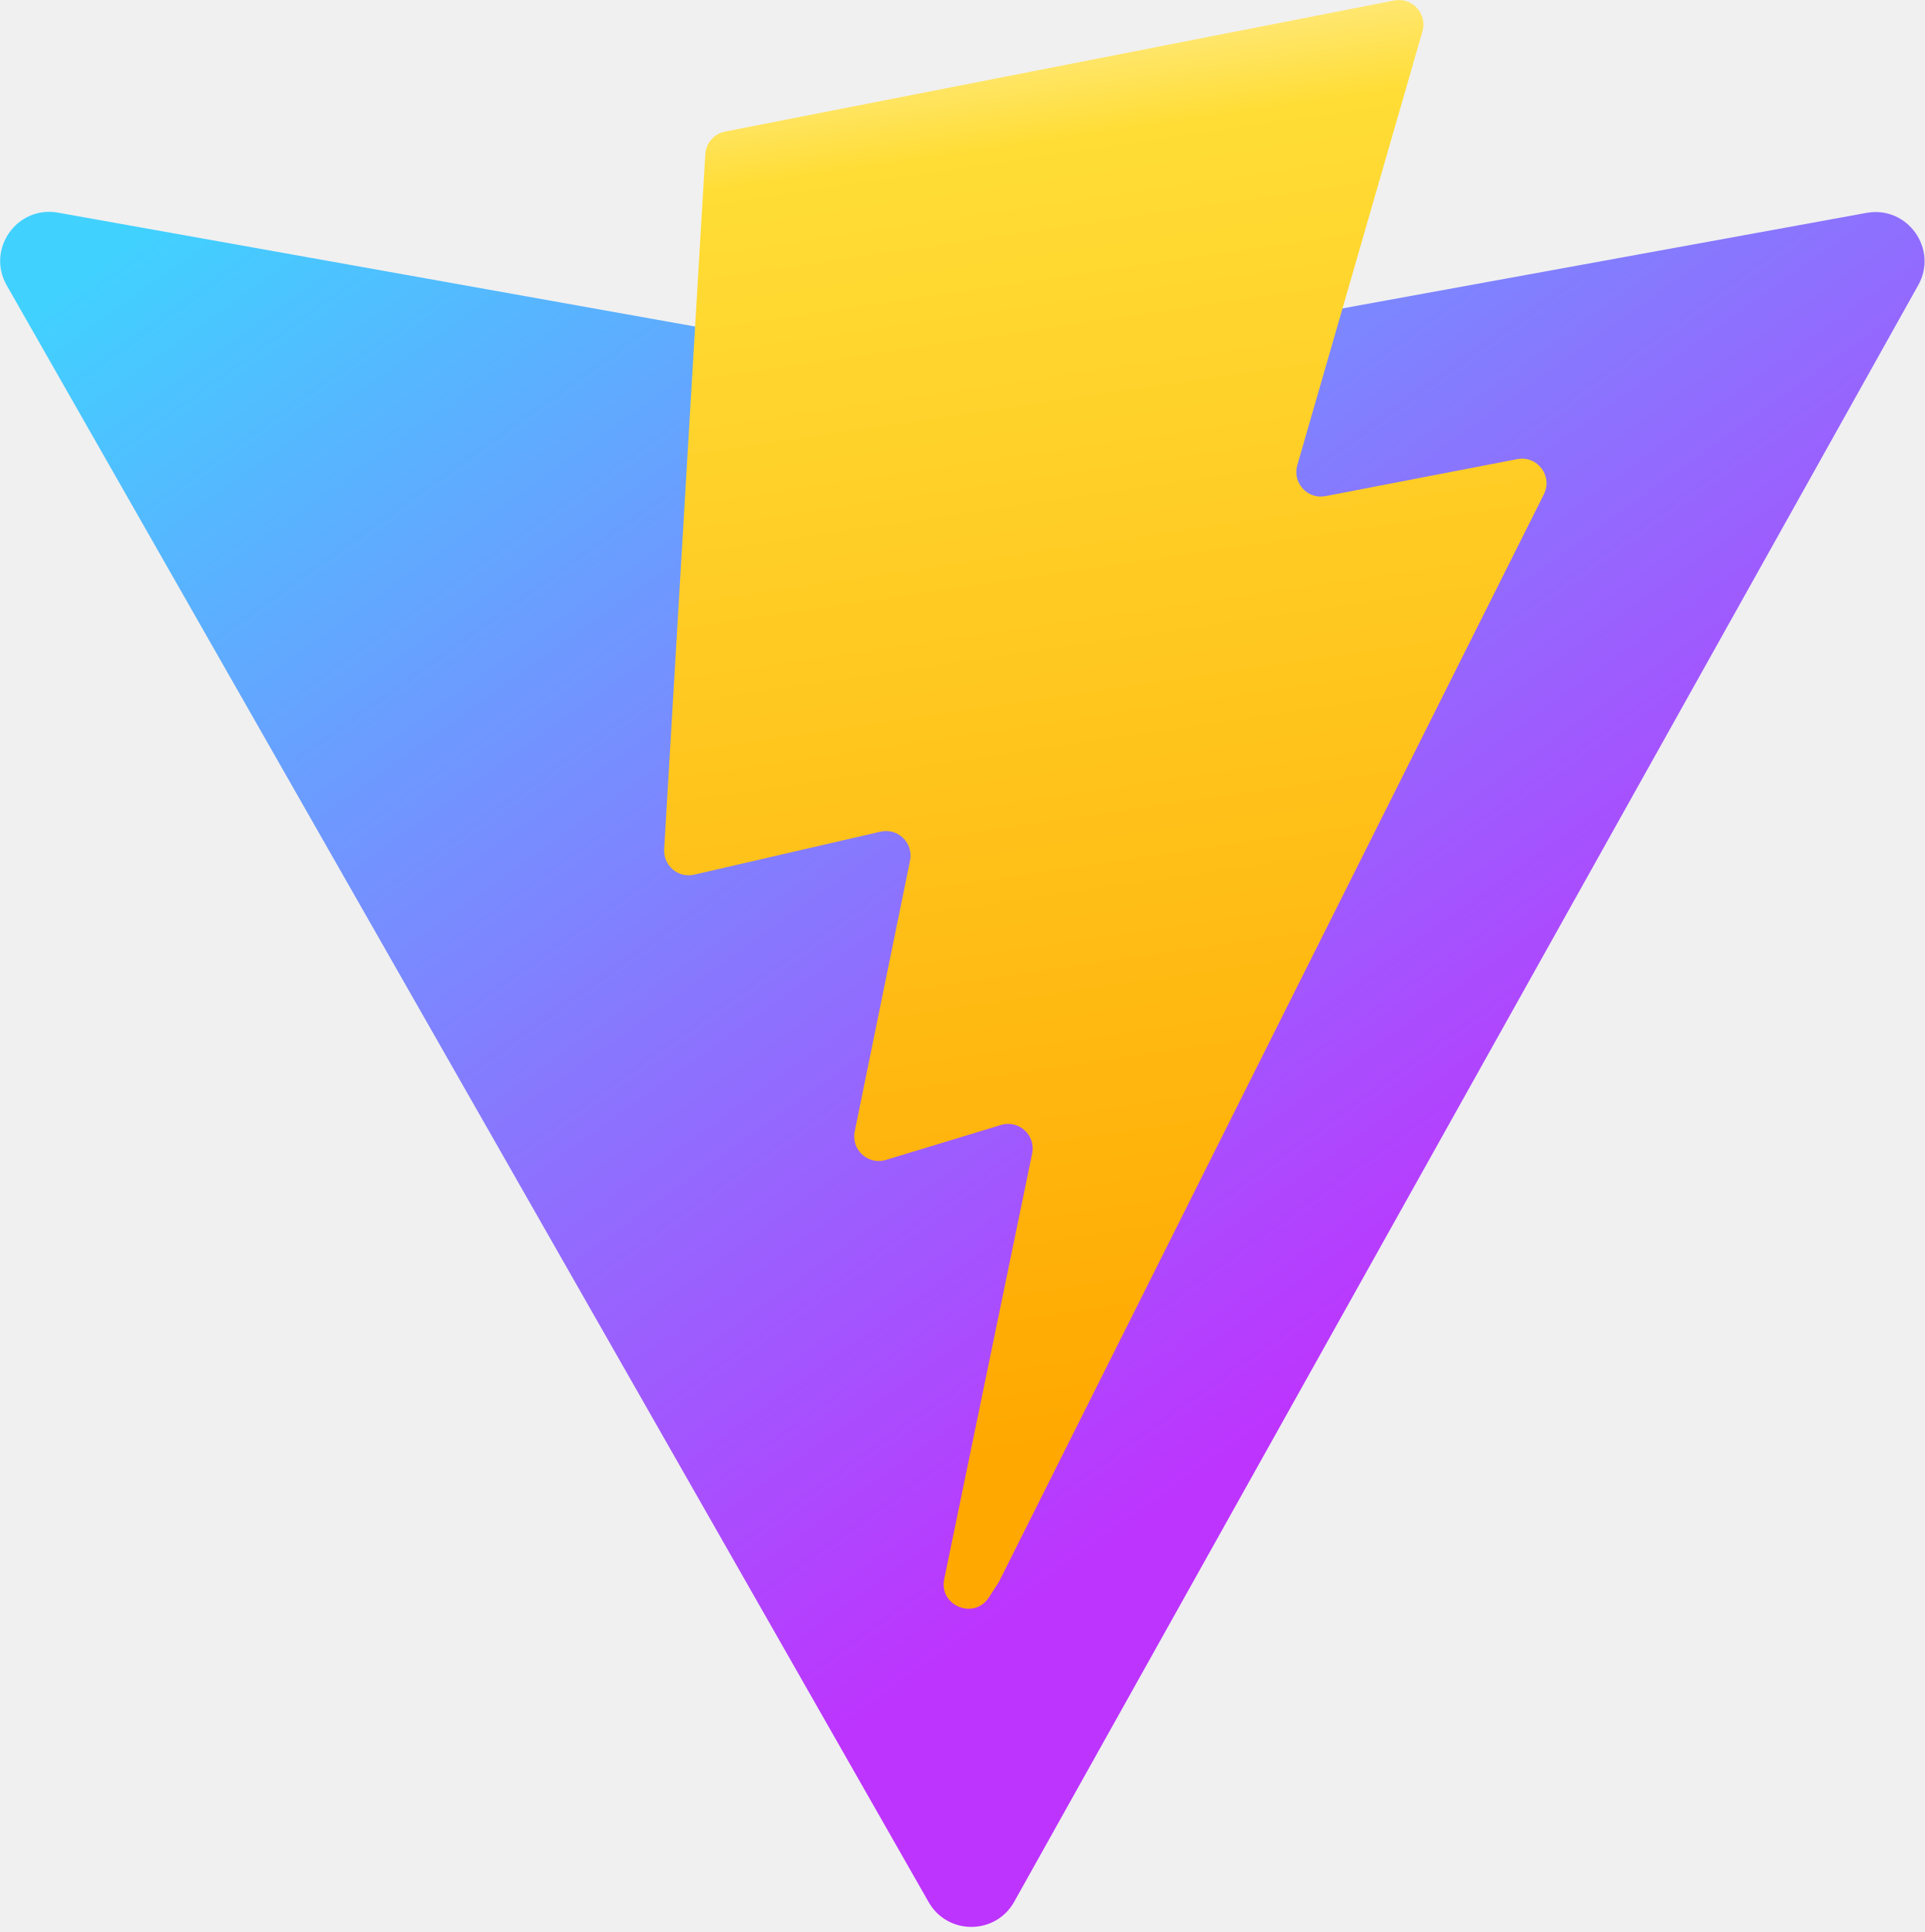
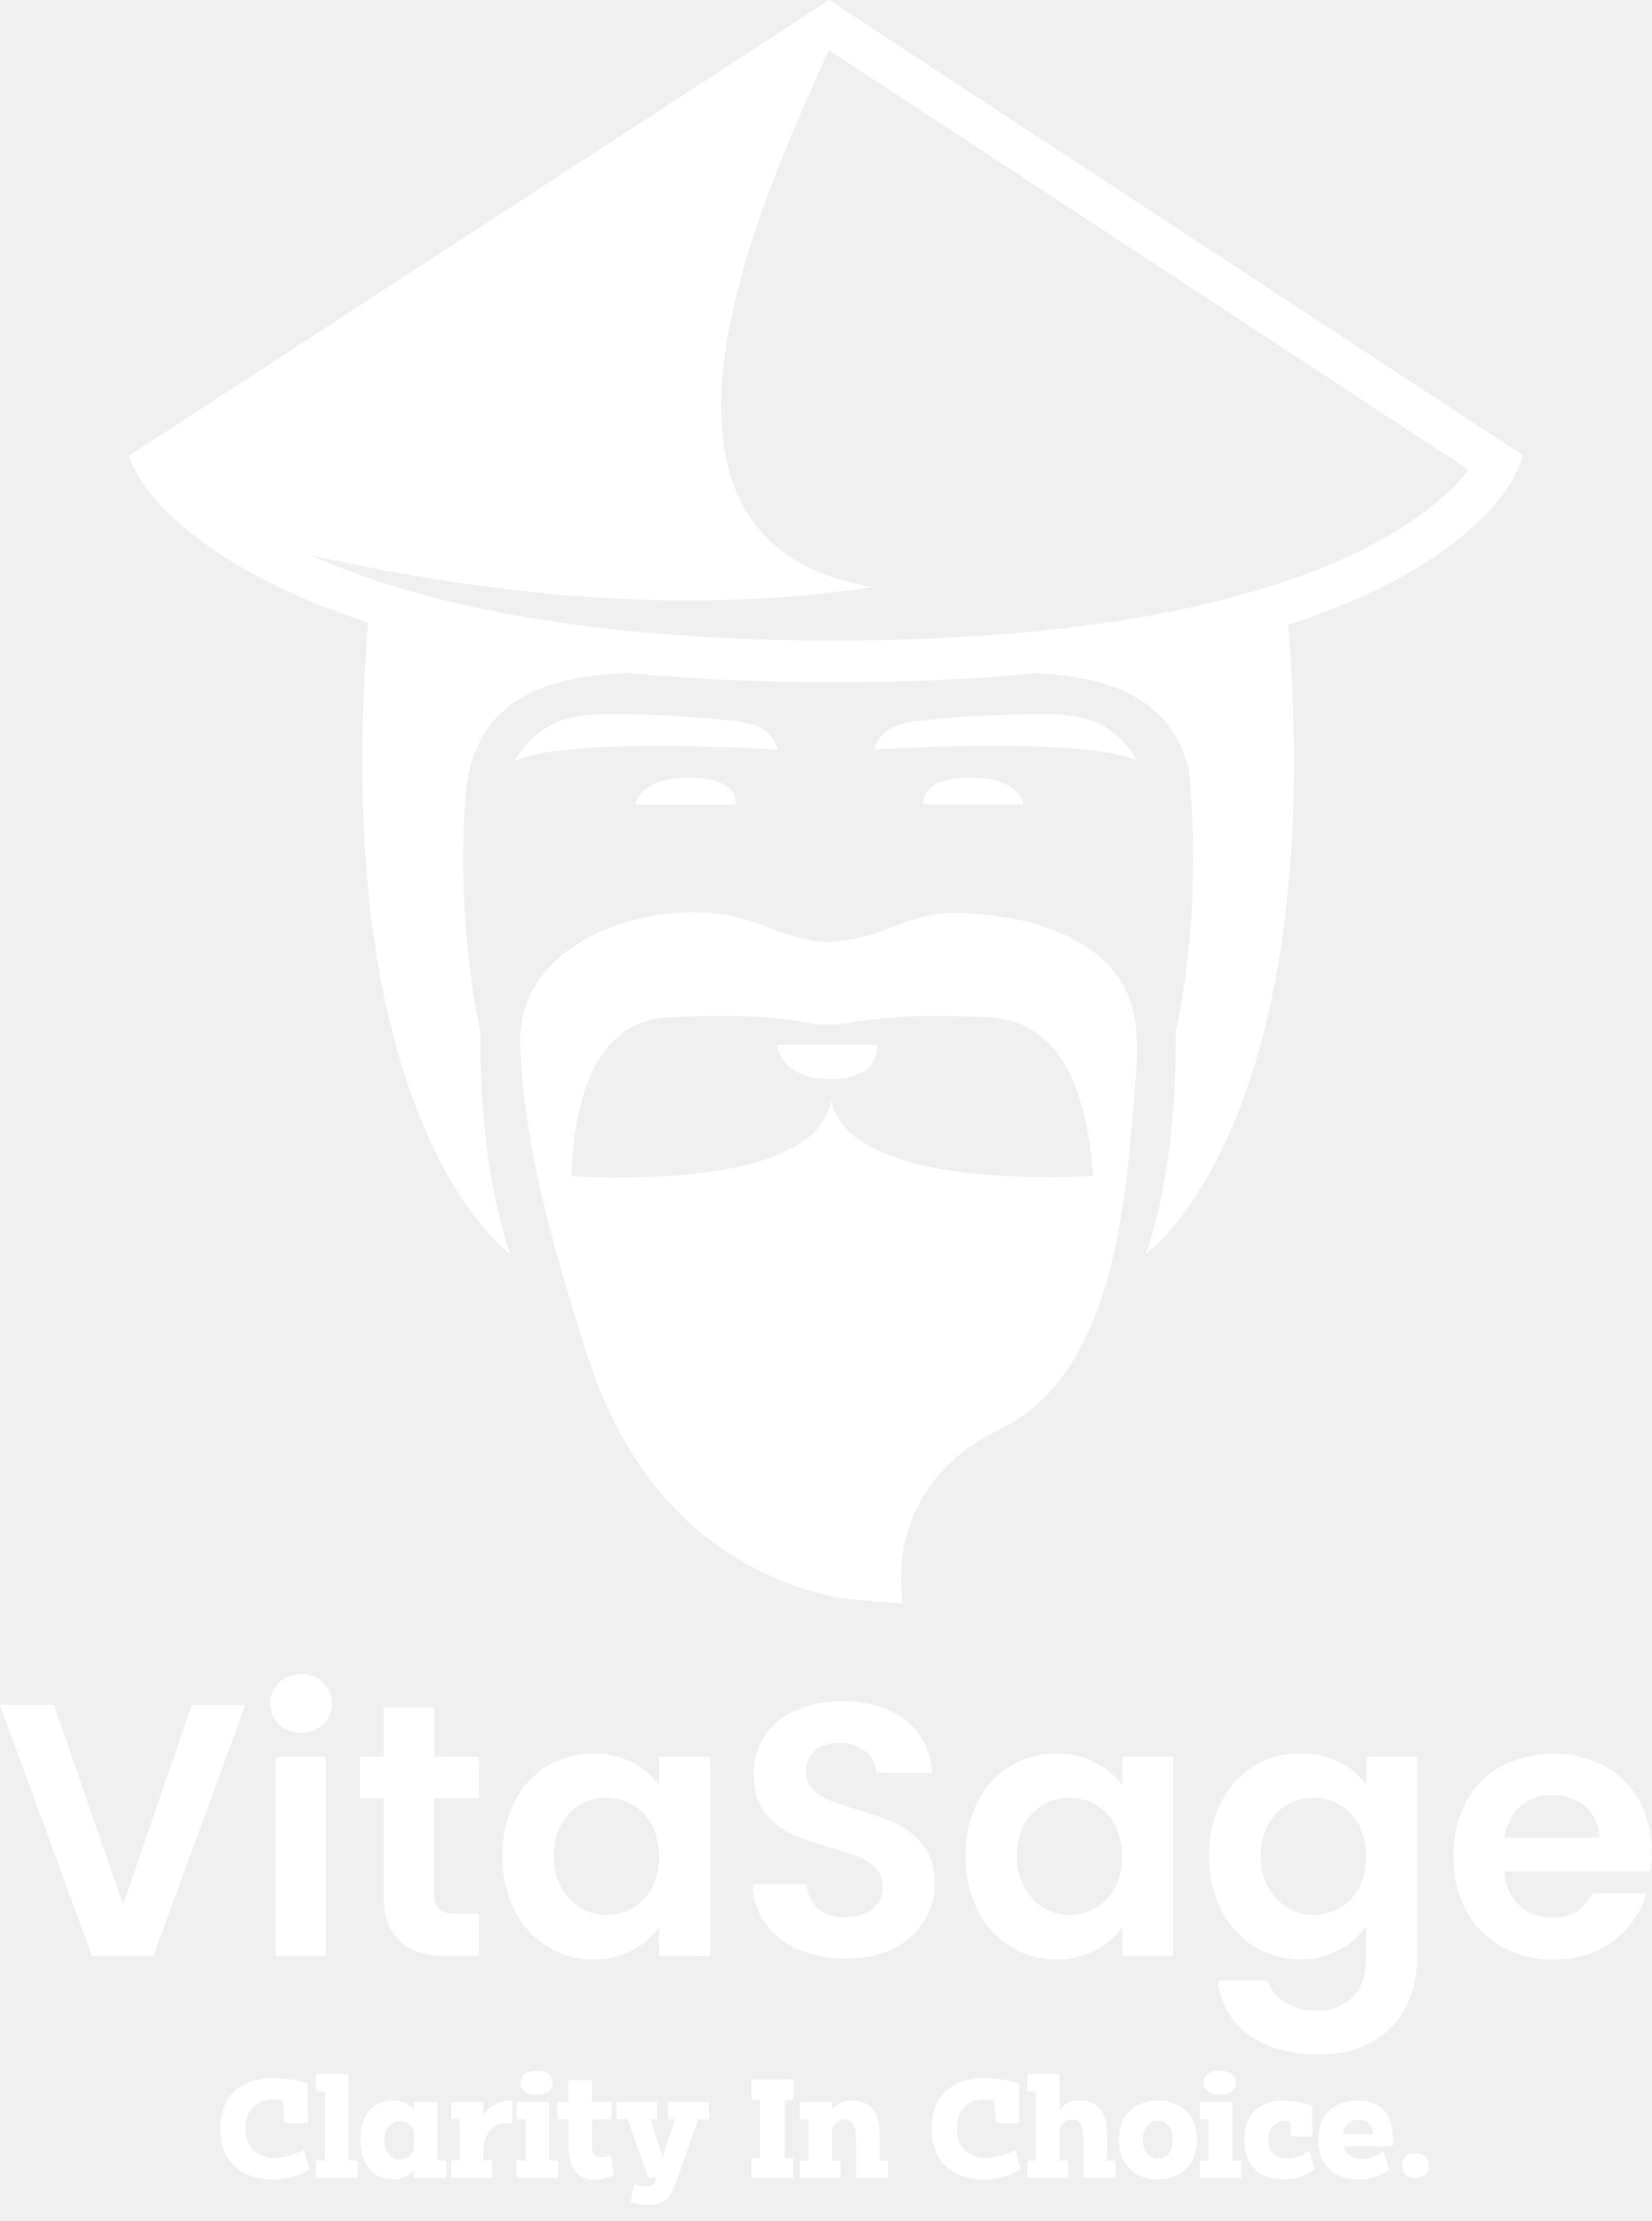
- <svg xmlns="http://www.w3.org/2000/svg" aria-hidden="true" role="img" class="iconify iconify--logos" width="31.88" height="32" preserveAspectRatio="xMidYMid meet" viewBox="0 0 256 257">
-   <defs>
-     <linearGradient id="IconifyId1813088fe1fbc01fb466" x1="-.828%" x2="57.636%" y1="7.652%" y2="78.411%">
-       <stop offset="0%" stop-color="#41D1FF" />
-       <stop offset="100%" stop-color="#BD34FE" />
-     </linearGradient>
-     <linearGradient id="IconifyId1813088fe1fbc01fb467" x1="43.376%" x2="50.316%" y1="2.242%" y2="89.03%">
-       <stop offset="0%" stop-color="#FFEA83" />
-       <stop offset="8.333%" stop-color="#FFDD35" />
-       <stop offset="100%" stop-color="#FFA800" />
-     </linearGradient>
-   </defs>
-   <path fill="url(#IconifyId1813088fe1fbc01fb466)" d="M255.153 37.938L134.897 252.976c-2.483 4.44-8.862 4.466-11.382.048L.875 37.958c-2.746-4.814 1.371-10.646 6.827-9.67l120.385 21.517a6.537 6.537 0 0 0 2.322-.004l117.867-21.483c5.438-.991 9.574 4.796 6.877 9.62Z" />
-   <path fill="url(#IconifyId1813088fe1fbc01fb467)" d="M185.432.063L96.44 17.501a3.268 3.268 0 0 0-2.634 3.014l-5.474 92.456a3.268 3.268 0 0 0 3.997 3.378l24.777-5.718c2.318-.535 4.413 1.507 3.936 3.838l-7.361 36.047c-.495 2.426 1.782 4.5 4.151 3.78l15.304-4.649c2.372-.72 4.652 1.36 4.15 3.788l-11.698 56.621c-.732 3.542 3.979 5.473 5.943 2.437l1.313-2.028l72.516-144.72c1.215-2.423-.88-5.186-3.54-4.672l-25.505 4.922c-2.396.462-4.435-1.77-3.759-4.114l16.646-57.705c.677-2.35-1.37-4.583-3.769-4.113Z" />
+ <svg xmlns="http://www.w3.org/2000/svg" width="90" height="121" viewBox="0 0 90 121" fill="none">
+   <path d="M13.371 92.885L8.353 106.57H5.018L0 92.885H2.941L6.706 103.767L10.45 92.885H13.371Z" fill="white" />
+   <path d="M15.205 93.954C15.053 93.804 14.932 93.625 14.85 93.428C14.767 93.231 14.725 93.02 14.725 92.806C14.725 92.593 14.767 92.382 14.85 92.184C14.932 91.988 15.053 91.809 15.205 91.659C15.536 91.362 15.966 91.197 16.411 91.197C16.857 91.197 17.286 91.362 17.618 91.659C17.77 91.809 17.891 91.988 17.973 92.184C18.055 92.382 18.098 92.593 18.098 92.806C18.098 93.02 18.055 93.231 17.973 93.428C17.891 93.625 17.77 93.804 17.618 93.954C17.286 94.25 16.856 94.414 16.411 94.414C15.966 94.414 15.537 94.25 15.205 93.954ZM17.764 95.708V106.57H15.018V95.708H17.764Z" fill="white" />
+   <path d="M23.666 97.962V103.217C23.653 103.361 23.67 103.505 23.715 103.642C23.761 103.778 23.834 103.904 23.93 104.011C24.108 104.175 24.405 104.257 24.822 104.257H26.098V106.57H24.372C22.059 106.57 20.902 105.446 20.901 103.199V97.962H19.608V95.708H20.901V93.022H23.67V95.708H26.102V97.962H23.666Z" fill="white" />
+   <path d="M28.03 98.178C28.429 97.371 29.047 96.692 29.813 96.218C30.573 95.758 31.446 95.52 32.334 95.531C33.072 95.515 33.804 95.683 34.461 96.022C35.034 96.319 35.533 96.741 35.921 97.257V95.708H38.691V106.57H35.921V104.982C35.542 105.514 35.041 105.948 34.461 106.247C33.798 106.591 33.06 106.763 32.313 106.748C31.43 106.756 30.562 106.511 29.813 106.042C29.047 105.555 28.43 104.866 28.03 104.052C27.577 103.134 27.351 102.121 27.372 101.098C27.353 100.086 27.579 99.084 28.03 98.178ZM35.53 99.419C35.286 98.962 34.919 98.582 34.47 98.323C34.035 98.07 33.541 97.939 33.039 97.94C32.534 97.934 32.038 98.067 31.603 98.325C31.169 98.583 30.814 98.955 30.578 99.401C30.299 99.921 30.16 100.505 30.175 101.096C30.162 101.693 30.3 102.284 30.578 102.813C30.822 103.278 31.188 103.667 31.637 103.939C32.059 104.197 32.544 104.333 33.039 104.332C33.541 104.334 34.035 104.202 34.47 103.95C34.919 103.691 35.286 103.31 35.53 102.852C35.787 102.316 35.921 101.73 35.921 101.135C35.921 100.541 35.787 99.955 35.53 99.419Z" fill="white" />
+   <path d="M43.523 106.217C42.799 105.923 42.172 105.434 41.709 104.805C41.258 104.17 41.017 103.409 41.023 102.63H43.964C43.971 102.881 44.027 103.128 44.13 103.356C44.232 103.585 44.379 103.791 44.562 103.963C44.922 104.289 45.414 104.452 46.039 104.452C46.68 104.452 47.182 104.299 47.549 103.993C47.728 103.848 47.871 103.664 47.967 103.454C48.063 103.245 48.11 103.017 48.103 102.787C48.111 102.604 48.082 102.421 48.019 102.25C47.955 102.078 47.858 101.92 47.734 101.786C47.475 101.516 47.16 101.305 46.811 101.169C46.307 100.975 45.793 100.808 45.271 100.669C44.532 100.461 43.808 100.202 43.105 99.894C42.54 99.631 42.048 99.234 41.672 98.738C41.274 98.221 41.074 97.531 41.074 96.668C41.057 95.916 41.27 95.178 41.684 94.55C42.106 93.934 42.699 93.455 43.39 93.169C44.183 92.836 45.038 92.673 45.899 92.689C47.311 92.689 48.458 93.032 49.34 93.718C50.223 94.403 50.71 95.361 50.801 96.591H47.769C47.76 96.365 47.702 96.143 47.599 95.942C47.496 95.74 47.35 95.564 47.173 95.424C46.75 95.101 46.227 94.937 45.696 94.962C45.229 94.937 44.769 95.083 44.403 95.374C44.239 95.525 44.111 95.71 44.028 95.918C43.944 96.124 43.909 96.348 43.923 96.57C43.919 96.739 43.949 96.908 44.013 97.065C44.077 97.222 44.172 97.364 44.292 97.482C44.549 97.734 44.852 97.934 45.184 98.071C45.544 98.22 46.05 98.393 46.704 98.59C47.446 98.799 48.172 99.061 48.877 99.375C49.448 99.645 49.946 100.048 50.328 100.551C50.733 101.074 50.936 101.76 50.936 102.61C50.939 103.329 50.742 104.036 50.367 104.65C49.966 105.297 49.39 105.816 48.705 106.149C47.893 106.538 46.999 106.728 46.098 106.703C45.216 106.718 44.339 106.552 43.523 106.217Z" fill="white" />
+   <path d="M53.264 98.178C53.663 97.37 54.282 96.691 55.049 96.218C55.808 95.758 56.681 95.52 57.568 95.531C58.307 95.515 59.038 95.683 59.695 96.022C60.268 96.319 60.768 96.741 61.157 97.257V95.708H63.927V106.57H61.157V104.982C60.778 105.515 60.276 105.949 59.695 106.247C59.034 106.59 58.299 106.762 57.555 106.748C56.671 106.756 55.804 106.511 55.055 106.042C54.288 105.556 53.67 104.867 53.269 104.052C52.818 103.134 52.593 102.121 52.614 101.098C52.593 100.087 52.816 99.085 53.264 98.178ZM60.764 99.419C60.521 98.962 60.154 98.582 59.706 98.323C59.271 98.071 58.777 97.94 58.275 97.942C57.77 97.936 57.273 98.069 56.839 98.327C56.405 98.585 56.05 98.957 55.814 99.403C55.535 99.923 55.396 100.507 55.411 101.098C55.398 101.695 55.536 102.286 55.814 102.815C56.057 103.279 56.423 103.669 56.872 103.941C57.294 104.199 57.78 104.335 58.275 104.334C58.777 104.336 59.271 104.204 59.706 103.952C60.154 103.692 60.521 103.312 60.764 102.854C61.023 102.318 61.157 101.732 61.157 101.137C61.157 100.543 61.023 99.956 60.764 99.421V99.419Z" fill="white" />
+   <path d="M72.999 96.013C73.578 96.302 74.077 96.729 74.451 97.257V95.708H77.22V106.65C77.237 107.584 77.028 108.508 76.613 109.345C76.204 110.143 75.567 110.801 74.783 111.236C73.972 111.701 72.992 111.933 71.842 111.932C70.301 111.932 69.036 111.573 68.047 110.854C67.57 110.516 67.172 110.078 66.883 109.569C66.593 109.061 66.418 108.496 66.371 107.913H69.098C69.241 108.412 69.572 108.838 70.021 109.1C70.547 109.406 71.148 109.559 71.757 109.541C72.112 109.556 72.466 109.501 72.799 109.378C73.132 109.255 73.438 109.067 73.697 108.825C74.19 108.348 74.436 107.626 74.436 106.659V104.958C74.056 105.493 73.556 105.93 72.975 106.234C72.321 106.582 71.588 106.757 70.847 106.744C69.96 106.751 69.09 106.506 68.337 106.038C67.567 105.554 66.945 104.865 66.543 104.048C66.091 103.13 65.867 102.117 65.887 101.094C65.868 100.082 66.092 99.08 66.543 98.173C66.943 97.365 67.561 96.686 68.328 96.212C69.087 95.752 69.959 95.514 70.847 95.525C71.593 95.509 72.333 95.676 72.999 96.013ZM74.058 99.419C73.815 98.961 73.448 98.581 72.999 98.323C72.565 98.071 72.071 97.94 71.569 97.942C71.064 97.936 70.567 98.069 70.133 98.327C69.699 98.585 69.344 98.957 69.107 99.403C68.829 99.923 68.69 100.507 68.705 101.098C68.692 101.695 68.83 102.286 69.107 102.815C69.351 103.279 69.717 103.669 70.165 103.941C70.588 104.199 71.073 104.335 71.569 104.334C72.071 104.336 72.565 104.204 72.999 103.952C73.448 103.693 73.815 103.312 74.058 102.854C74.316 102.318 74.451 101.732 74.451 101.137C74.451 100.543 74.316 99.956 74.058 99.421V99.419Z" fill="white" />
+   <path d="M89.922 101.964H81.982C82.007 102.662 82.302 103.324 82.806 103.81C83.291 104.255 83.931 104.494 84.589 104.476C85.609 104.476 86.334 104.038 86.766 103.162H89.72C89.417 104.197 88.783 105.105 87.916 105.747C87.026 106.42 85.935 106.757 84.641 106.757C83.659 106.772 82.689 106.532 81.827 106.061C81.006 105.601 80.336 104.913 79.896 104.081C79.418 103.176 79.178 102.164 79.2 101.14C79.179 100.114 79.414 99.098 79.885 98.186C80.321 97.359 80.989 96.678 81.807 96.225C82.675 95.777 83.637 95.542 84.614 95.538C85.59 95.535 86.554 95.763 87.425 96.205C88.23 96.638 88.89 97.295 89.327 98.097C89.785 98.958 90.017 99.921 89.999 100.896C90.002 101.254 89.977 101.611 89.922 101.964ZM87.152 100.117C87.158 99.796 87.092 99.477 86.96 99.184C86.828 98.891 86.632 98.631 86.388 98.422C85.879 97.993 85.23 97.767 84.565 97.785C83.936 97.767 83.322 97.987 82.848 98.402C82.365 98.852 82.062 99.461 81.995 100.117H87.152Z" fill="white" />
+   <path d="M45.184 0L6.994 24.848L7.435 25.755C7.581 26.052 9.965 30.642 20.064 33.912C17.858 61.358 27.802 68.308 27.802 68.308C27.802 68.308 26.085 63.908 26.192 56.288C25.201 51.598 25.118 47.078 25.356 43.413V43.598C25.64 38.919 28.574 36.846 34.239 36.661C37.562 36.984 41.294 37.171 45.47 37.171C49.58 37.171 53.243 36.986 56.508 36.676C61.268 36.907 64.015 38.545 64.8 42.042C65.149 45.919 65.189 50.991 64.061 56.283C64.168 63.903 62.451 68.302 62.451 68.302C62.451 68.302 72.361 61.373 70.206 34.032C80.45 30.735 82.529 25.989 82.652 25.685L83.005 24.815L45.184 0ZM45.472 34.896C31.039 34.896 22.208 32.631 16.916 30.242C32.296 33.689 42.134 32.766 47.584 31.983C32.775 29.57 41.628 10.576 45.164 2.727L80.034 25.596C78.212 27.965 70.723 34.894 45.465 34.894L45.472 34.896Z" fill="white" />
+   <path d="M52.847 42.367C50.029 42.367 50.321 43.823 50.321 43.823H55.761C55.761 43.823 55.663 42.367 52.847 42.367Z" fill="white" />
+   <path d="M34.645 43.827H40.084C40.084 43.827 40.383 42.367 37.559 42.367C34.734 42.367 34.645 43.827 34.645 43.827Z" fill="white" />
+   <path d="M42.348 56.916C42.348 56.916 42.446 58.783 45.262 58.783C48.078 58.783 47.788 56.916 47.788 56.916H42.348Z" fill="white" />
+   <path d="M25.35 43.604C25.335 43.855 25.325 44.111 25.325 44.377L25.35 43.604Z" fill="white" />
+   <path d="M40.884 39.442C39.591 39.119 35.841 38.905 33.158 38.905C30.476 38.905 29.194 39.614 28.013 41.48C30.802 40.084 42.392 40.836 42.392 40.836C42.392 40.836 42.172 39.763 40.884 39.442Z" fill="white" />
+   <path d="M56.874 38.905C54.191 38.905 50.435 39.119 49.148 39.442C47.861 39.765 47.645 40.836 47.645 40.836C47.645 40.836 59.235 40.084 62.025 41.48C60.838 39.614 59.556 38.905 56.874 38.905Z" fill="white" />
+   <path d="M59.905 52.106C57.874 50.407 54.946 49.826 52.372 49.743C49.298 49.645 48.513 51.102 45.193 51.325H45.184C43.153 51.325 41.423 50.123 39.46 49.822C34.903 49.124 28.144 51.421 28.347 56.931C28.556 62.603 30.223 68.194 31.916 73.572C33.142 77.468 35.166 81.09 38.399 83.673C40.536 85.367 43.048 86.525 45.725 87.049C45.919 87.085 49.211 87.396 49.202 87.348C49.202 87.348 47.861 81.07 54.514 77.85C60.52 74.946 61.319 65.954 61.773 60.162C62.006 57.189 62.46 54.255 59.905 52.106ZM45.284 59.937C44.545 64.495 34.22 64.251 31.128 64.076C31.288 59.874 32.44 55.644 36.388 55.43C42.741 55.086 44.08 55.911 45.184 55.814C46.292 55.911 47.63 55.086 53.982 55.43C58.001 55.648 59.283 59.909 59.567 64.065C56.672 64.22 46.209 64.464 45.284 59.937Z" fill="white" />
+   <path d="M14.802 113.222C15.47 113.216 16.134 113.313 16.772 113.51V115.667H15.498L15.412 114.417C15.201 114.394 14.99 114.383 14.778 114.386C13.986 114.386 13.37 114.995 13.37 115.972C13.37 116.948 13.986 117.565 14.98 117.565C15.545 117.563 16.098 117.399 16.573 117.092L16.852 118.2C16.251 118.563 15.561 118.749 14.86 118.738C13.185 118.738 12.009 117.8 12.009 115.968C12.009 114.136 13.201 113.222 14.802 113.222Z" fill="white" />
+   <path d="M17.221 112.99H18.992V117.707H19.479V118.66H17.221V117.707H17.71V113.945H17.221V112.99Z" fill="white" />
+   <path d="M21.409 114.439C21.625 114.428 21.84 114.466 22.039 114.551C22.237 114.636 22.414 114.765 22.555 114.929V114.513H23.835V117.707H24.308V118.66H22.555V118.252C22.408 118.409 22.229 118.532 22.03 118.614C21.831 118.695 21.616 118.733 21.401 118.725C20.384 118.725 19.64 117.971 19.64 116.57C19.64 115.169 20.384 114.439 21.409 114.439ZM20.953 116.601C20.953 117.266 21.313 117.635 21.802 117.635C21.969 117.637 22.133 117.585 22.268 117.487C22.404 117.389 22.504 117.25 22.555 117.091V116.129C22.509 115.966 22.409 115.824 22.273 115.724C22.137 115.623 21.971 115.571 21.802 115.575C21.313 115.577 20.953 115.937 20.953 116.601Z" fill="white" />
+   <path d="M26.335 114.513V115.265C26.478 115.015 26.684 114.808 26.933 114.663C27.181 114.518 27.463 114.441 27.751 114.439C27.807 114.435 27.863 114.435 27.919 114.439V115.68C27.832 115.68 27.767 115.663 27.679 115.663C26.94 115.663 26.421 116.129 26.335 117.05V117.698H26.807V118.651H24.581V117.698H25.059V115.457H24.586V114.513H26.335Z" fill="white" />
+   <path d="M28.152 114.513H29.922V117.708H30.413V118.66H28.152V117.708H28.641V115.457H28.152V114.513ZM28.368 113.463C28.368 113.023 28.706 112.815 29.241 112.815C29.776 112.815 30.114 113.023 30.114 113.463C30.114 113.902 29.762 114.113 29.241 114.113C28.72 114.113 28.368 113.911 28.368 113.463Z" fill="white" />
+   <path d="M30.967 114.513V113.328H32.26V114.513H33.325V115.457H32.26V116.906C32.26 117.386 32.444 117.547 32.709 117.547C32.91 117.536 33.108 117.487 33.292 117.403L33.436 118.531C33.099 118.664 32.742 118.737 32.38 118.747C31.507 118.747 30.979 118.18 30.979 116.875V115.457H30.362V114.513H30.967Z" fill="white" />
+   <path d="M33.598 115.457V114.513H35.814V115.457H35.445L36.109 117.539L36.783 115.457H36.414V114.513H38.63V115.457H38.052L36.82 118.941C36.588 119.644 36.211 120.134 35.378 120.134C35.029 120.13 34.682 120.068 34.353 119.949L34.553 118.972C34.768 119.057 34.996 119.106 35.227 119.116C35.332 119.119 35.436 119.091 35.524 119.033C35.612 118.976 35.681 118.894 35.722 118.797L35.762 118.653H35.33L34.193 115.449L33.598 115.457Z" fill="white" />
+   <path d="M40.949 113.294H43.238V114.391H42.765V117.563H43.238V118.66H40.949V117.563H41.421V114.391H40.949V113.294Z" fill="white" />
+   <path d="M43.591 117.707H44.063V115.466H43.591V114.513H45.345V114.929C45.477 114.771 45.642 114.645 45.829 114.559C46.016 114.473 46.219 114.43 46.425 114.432C47.394 114.432 47.932 115.025 47.932 116.177V117.707H48.404V118.66H46.65V116.498C46.65 115.76 46.449 115.466 46.002 115.466C45.69 115.466 45.472 115.697 45.345 115.985V117.707H45.818V118.66H43.591V117.707Z" fill="white" />
+   <path d="M53.569 113.222C54.236 113.216 54.901 113.313 55.539 113.51V115.667H54.265L54.178 114.417C53.968 114.394 53.756 114.383 53.545 114.386C52.753 114.386 52.136 114.995 52.136 115.972C52.136 116.948 52.753 117.565 53.746 117.565C54.311 117.563 54.864 117.399 55.339 117.092L55.618 118.2C55.017 118.563 54.326 118.749 53.624 118.738C51.951 118.738 50.775 117.8 50.775 115.968C50.775 114.136 51.968 113.222 53.569 113.222Z" fill="white" />
+   <path d="M55.987 117.707H56.46V113.945H55.987V112.99H57.739V114.929C57.872 114.771 58.037 114.645 58.224 114.559C58.411 114.473 58.614 114.43 58.82 114.432C59.789 114.432 60.326 115.025 60.326 116.177V117.707H60.797V118.66H59.045V116.498C59.045 115.76 58.844 115.466 58.395 115.466C58.083 115.466 57.867 115.697 57.739 115.985V117.707H58.212V118.66H55.987V117.707Z" fill="white" />
+   <path d="M63.094 118.732C61.901 118.732 60.965 117.979 60.965 116.578C60.965 115.176 61.901 114.439 63.094 114.439C64.287 114.439 65.225 115.178 65.225 116.578C65.225 117.977 64.283 118.732 63.094 118.732ZM63.094 115.538C62.614 115.538 62.278 115.907 62.278 116.563C62.278 117.218 62.614 117.595 63.094 117.595C63.574 117.595 63.91 117.226 63.91 116.563C63.91 115.9 63.57 115.538 63.094 115.538Z" fill="white" />
+   <path d="M65.382 114.513H67.156V117.708H67.645V118.66H65.382V117.708H65.863V115.457H65.376L65.382 114.513ZM65.597 113.463C65.597 113.023 65.934 112.815 66.469 112.815C67.004 112.815 67.342 113.023 67.342 113.463C67.342 113.902 66.99 114.113 66.469 114.113C65.948 114.113 65.597 113.911 65.597 113.463Z" fill="white" />
+   <path d="M71.515 114.72V116.395H70.371L70.306 115.586C70.222 115.561 70.136 115.545 70.049 115.538C69.512 115.562 69.113 115.922 69.113 116.563C69.113 117.235 69.538 117.595 70.105 117.595C70.556 117.582 70.992 117.431 71.355 117.163L71.65 118.195C71.153 118.549 70.556 118.737 69.946 118.732C68.672 118.732 67.799 117.979 67.799 116.578C67.799 115.176 68.672 114.439 69.922 114.439C70.465 114.443 71.004 114.538 71.515 114.72Z" fill="white" />
+   <path d="M73.965 114.439C75.285 114.439 75.926 115.265 75.902 116.482C75.902 116.602 75.902 116.81 75.887 116.93H73.205C73.325 117.371 73.685 117.626 74.27 117.626C74.681 117.612 75.076 117.46 75.391 117.194L75.686 118.195C75.2 118.567 74.599 118.757 73.987 118.732C72.706 118.732 71.833 117.979 71.833 116.578C71.833 115.176 72.739 114.439 73.965 114.439ZM74.829 116.258C74.833 116.151 74.814 116.045 74.773 115.946C74.732 115.847 74.671 115.758 74.593 115.684C74.515 115.611 74.422 115.555 74.321 115.52C74.22 115.485 74.112 115.473 74.006 115.483C73.557 115.483 73.267 115.778 73.173 116.267L74.829 116.258Z" fill="white" />
+   <path d="M77.145 117.314C77.57 117.314 77.865 117.539 77.865 117.988C77.865 118.437 77.57 118.66 77.145 118.66C76.72 118.66 76.406 118.444 76.406 117.988C76.406 117.532 76.696 117.314 77.145 117.314Z" fill="white" />
</svg>
